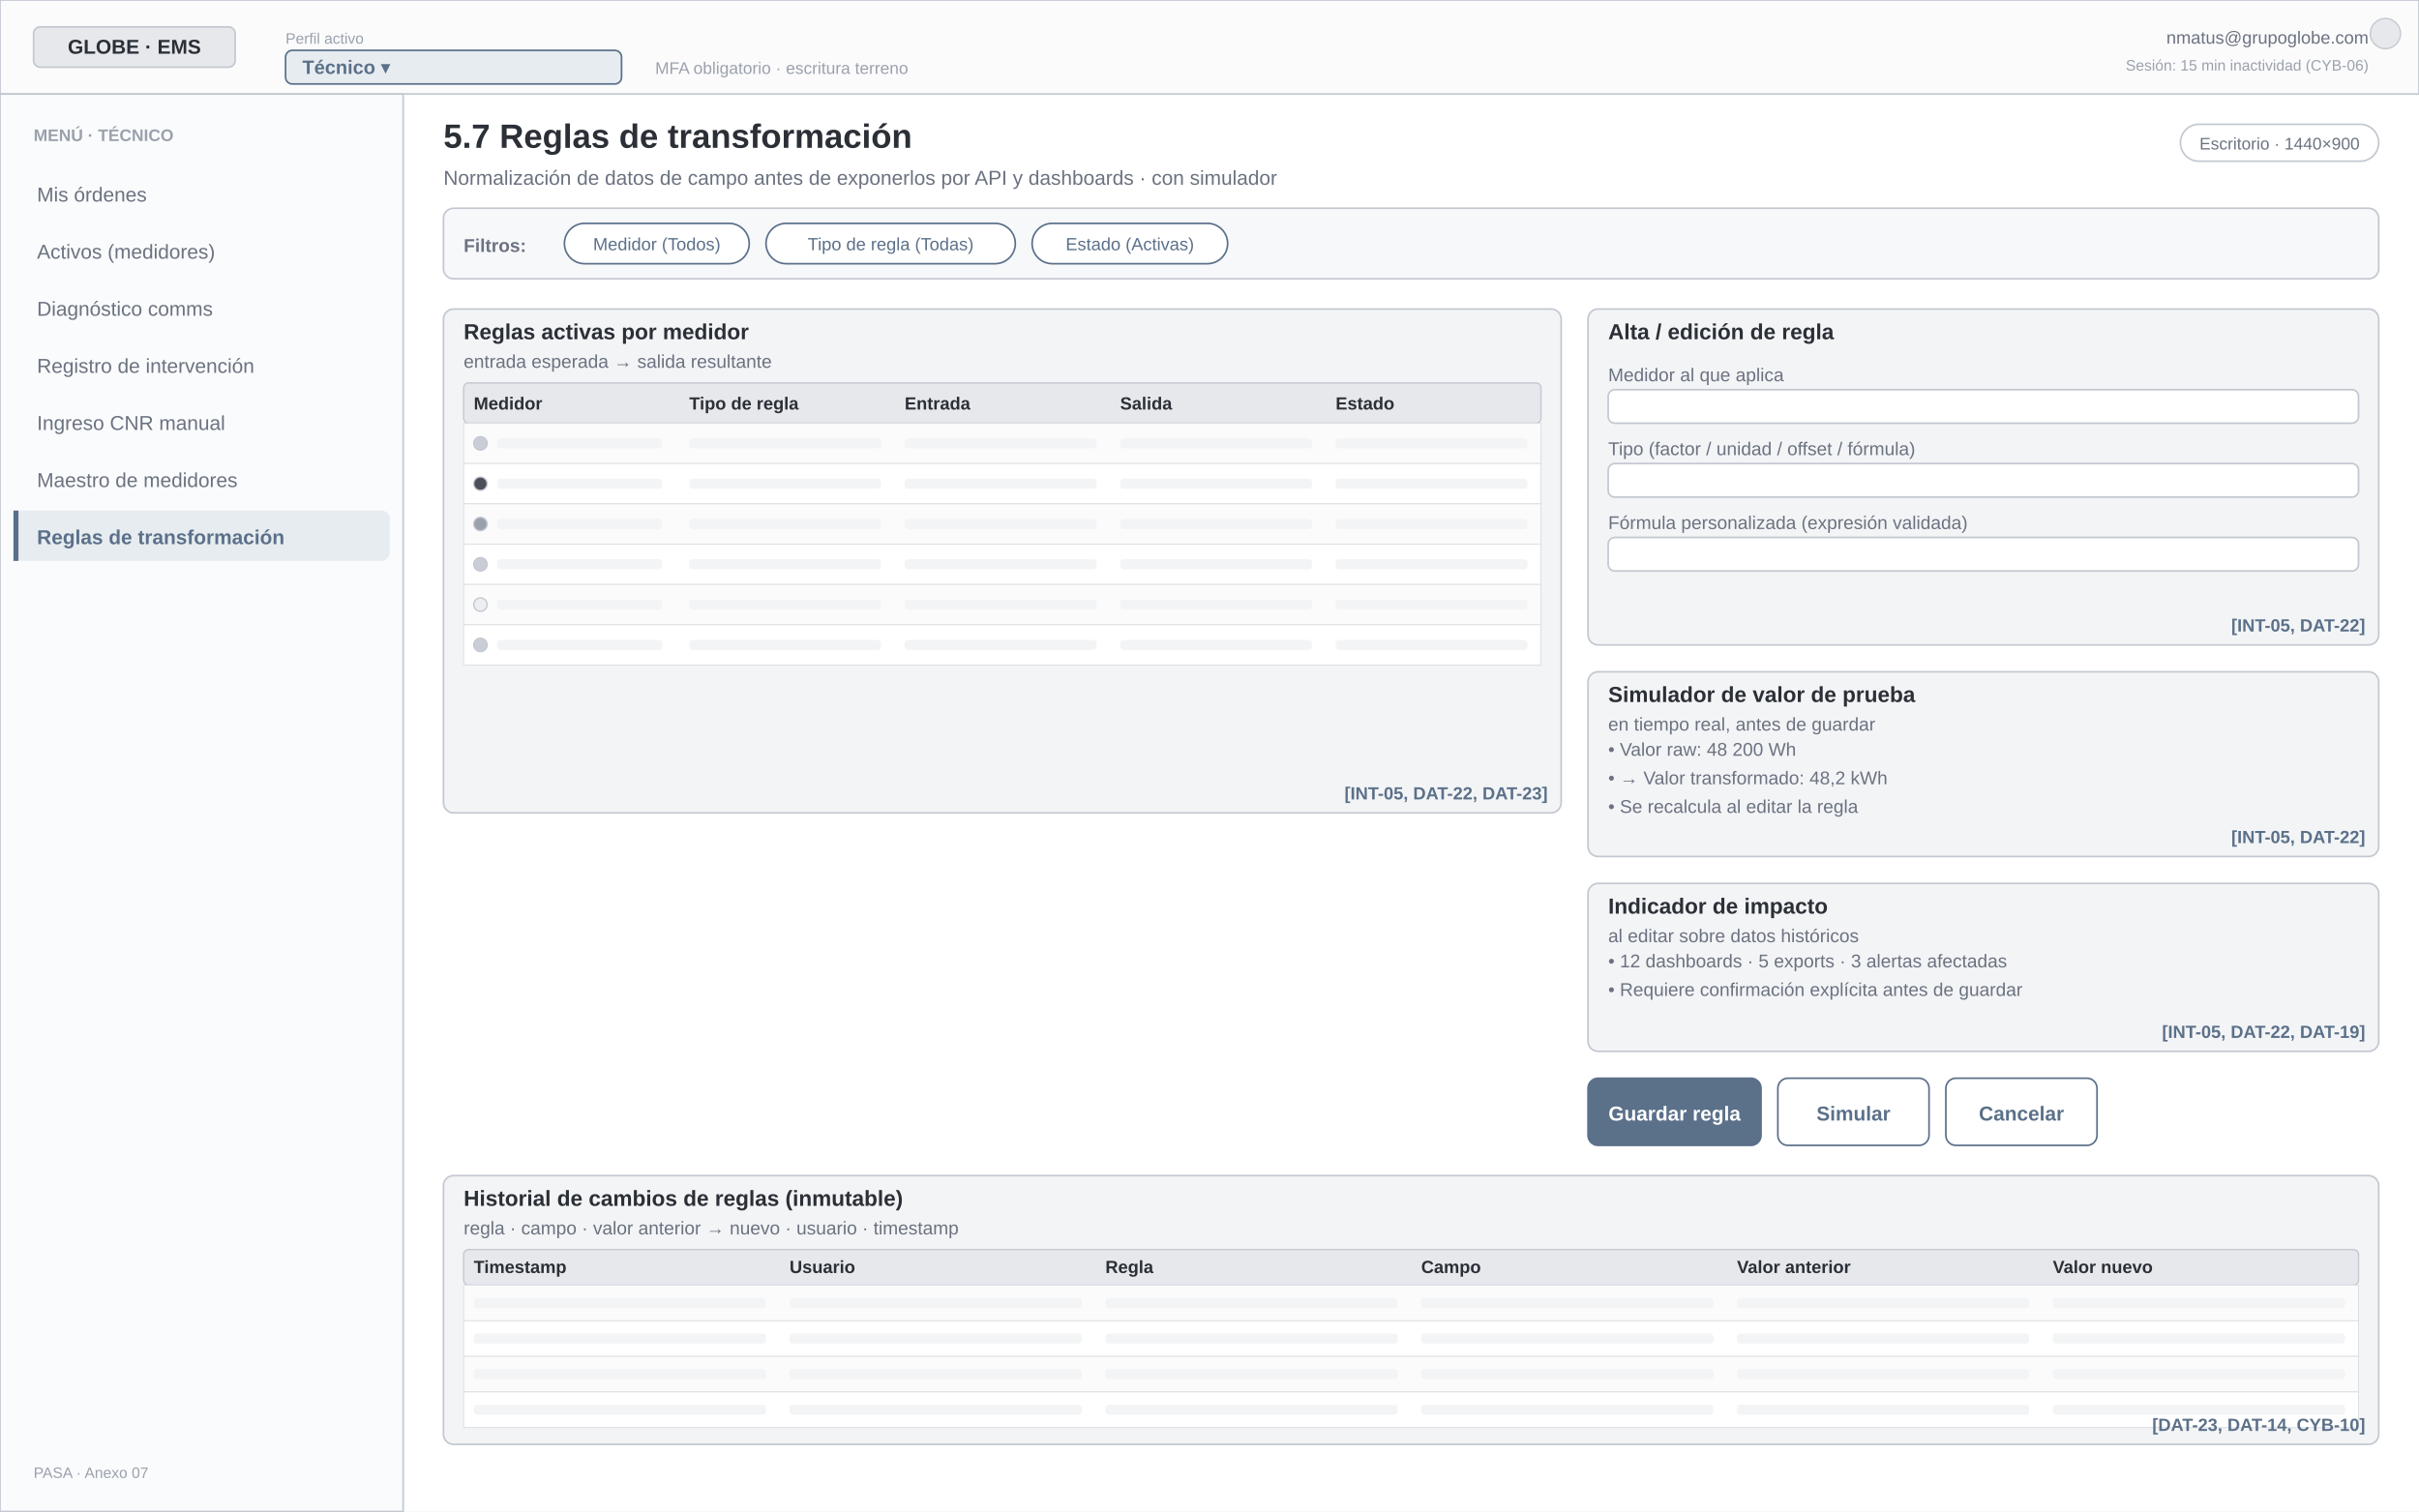
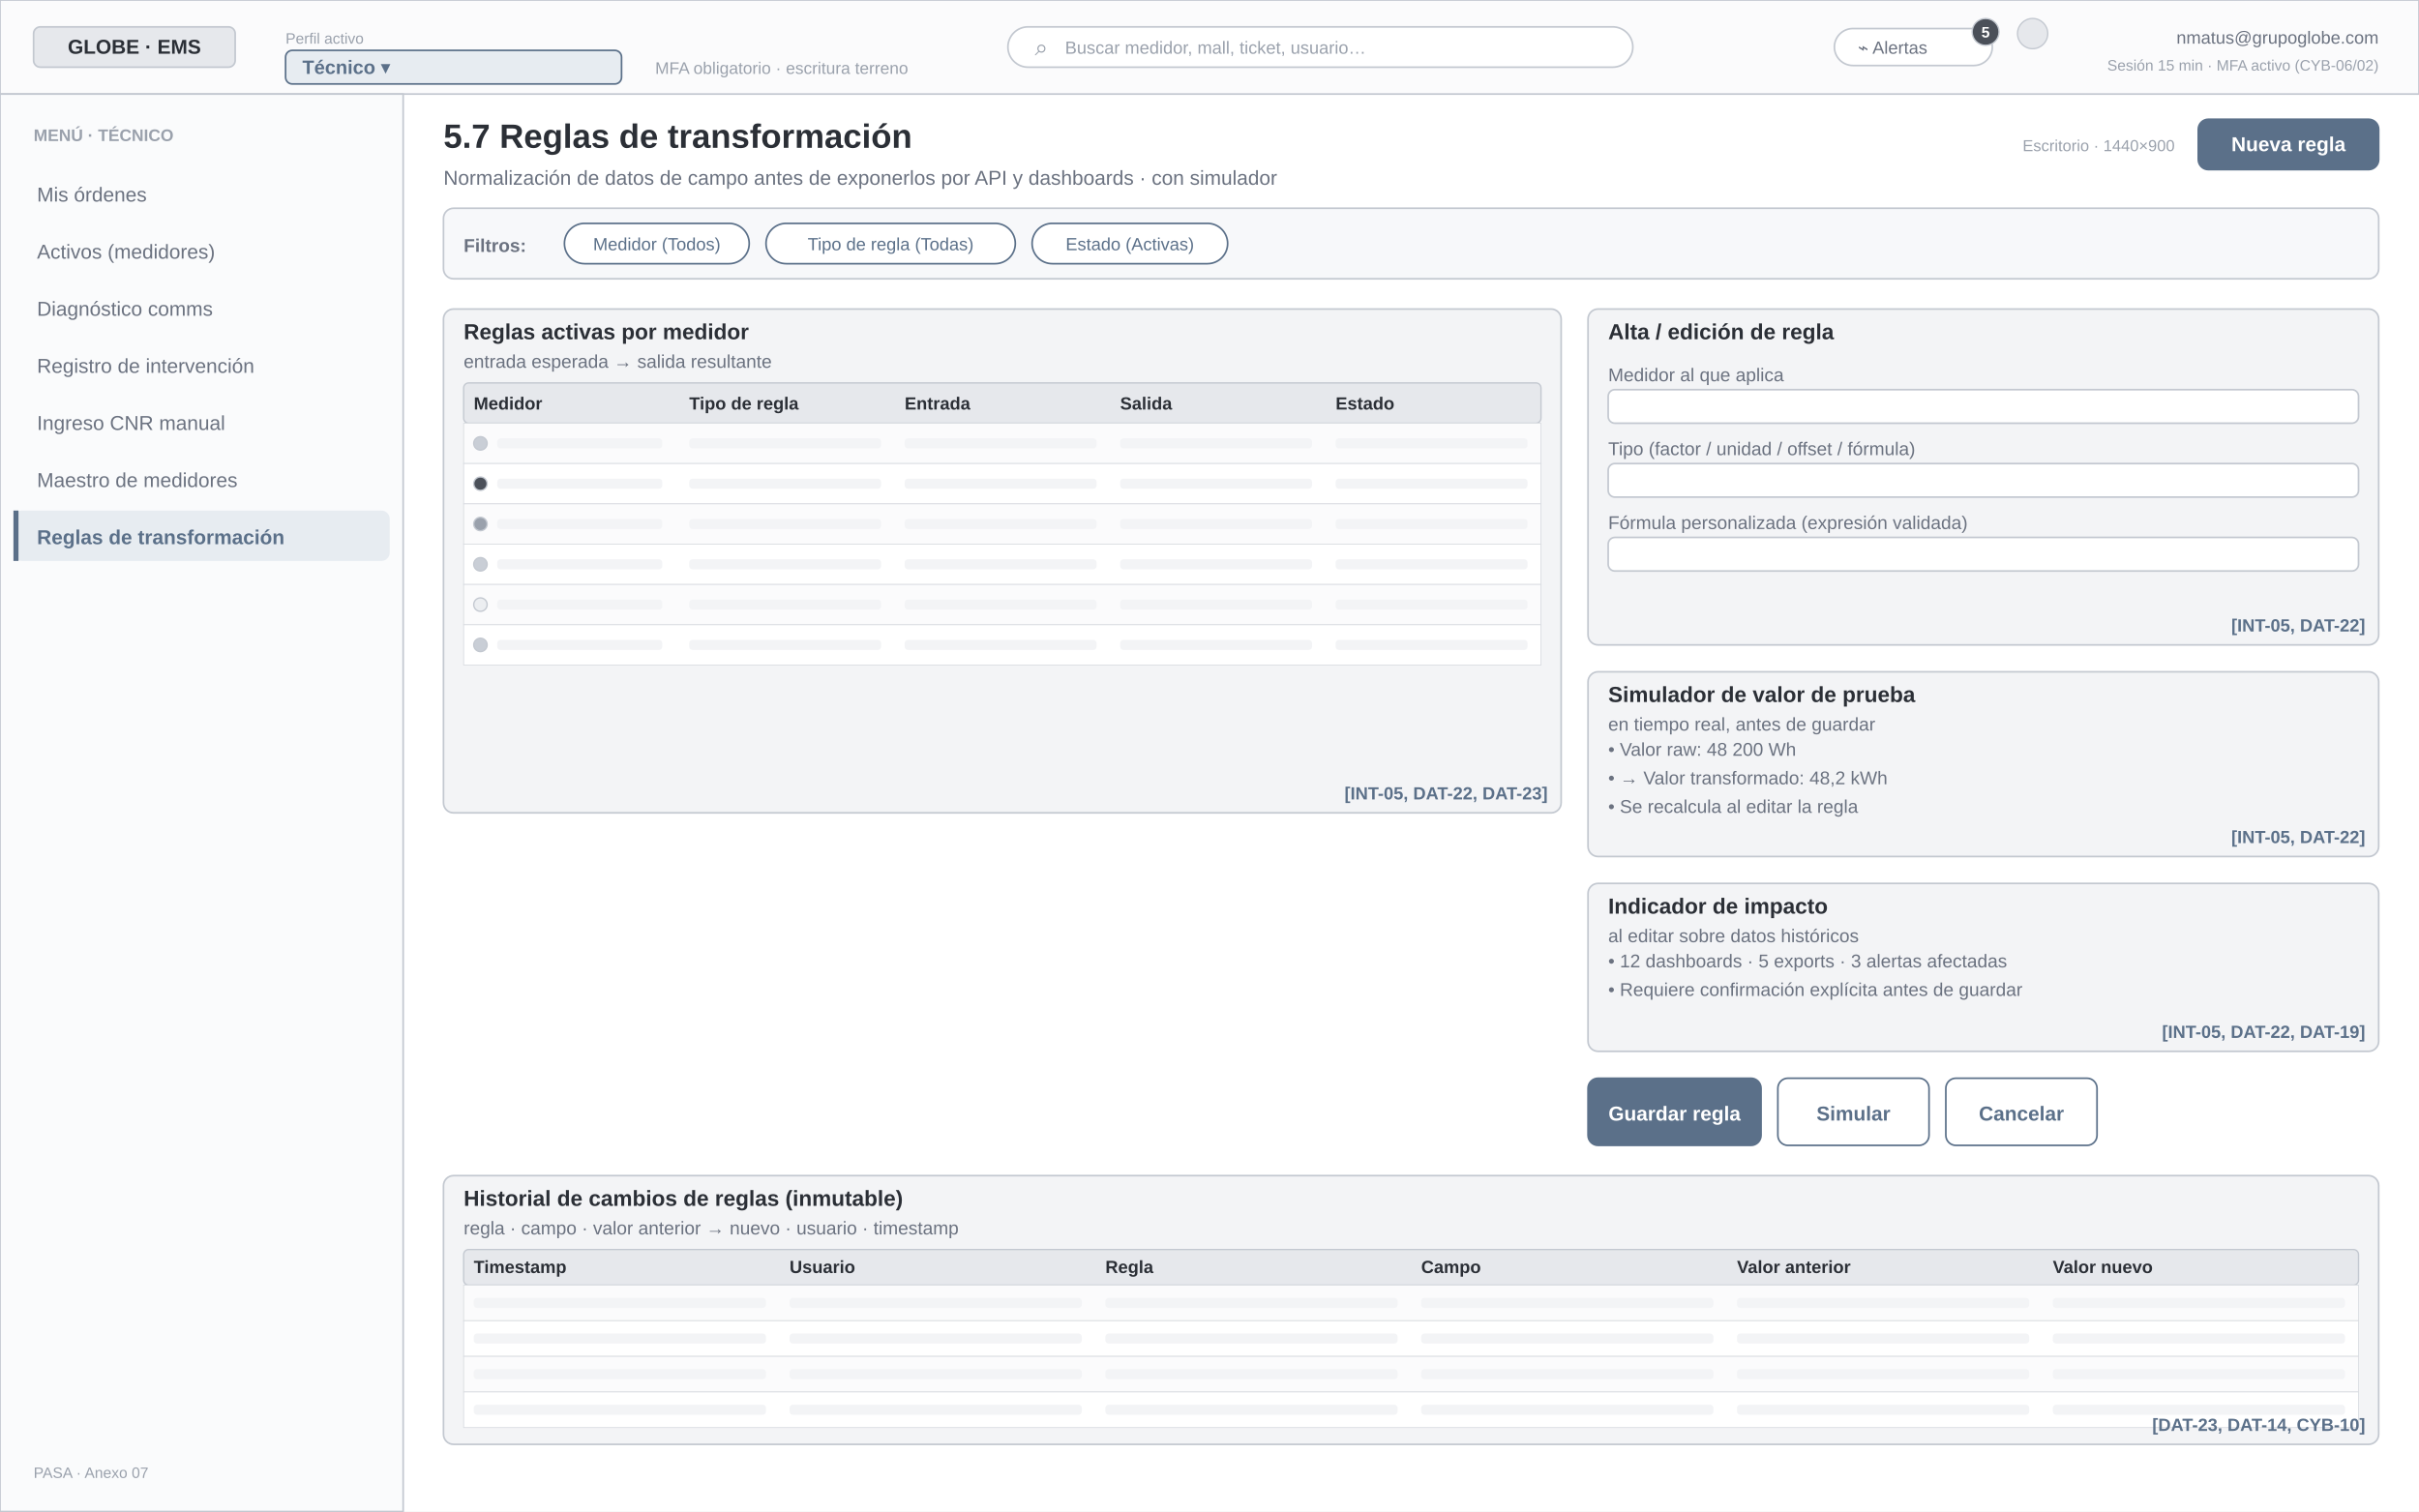
<svg xmlns="http://www.w3.org/2000/svg" viewBox="0 0 1440 900" width="1440" height="900" font-family="'Segoe UI', 'Helvetica Neue', Arial, sans-serif">
  <rect x="0" y="0" width="1440" height="900" rx="0" fill="#ffffff" stroke="none" stroke-width="1" />
  <rect x="0" y="0" width="1440" height="56" rx="0" fill="#fbfbfc" stroke="#c3c8d0" stroke-width="1" />
  <rect x="20" y="16" width="120" height="24" rx="4" fill="#e6e8ec" stroke="#c3c8d0" stroke-width="1" />
  <text x="80" y="32" font-family="'Segoe UI', 'Helvetica Neue', Arial, sans-serif" font-size="12" fill="#2b2f36" font-weight="700" text-anchor="middle">GLOBE · EMS</text>
  <text x="170" y="26" font-family="'Segoe UI', 'Helvetica Neue', Arial, sans-serif" font-size="9" fill="#9aa1ac" font-weight="normal" text-anchor="start">Perfil activo</text>
  <rect x="170" y="30" width="200" height="20" rx="4" fill="#e7ecf1" stroke="#5b7089" stroke-width="1" />
  <text x="180" y="44" font-family="'Segoe UI', 'Helvetica Neue', Arial, sans-serif" font-size="11.5" fill="#5b7089" font-weight="600" text-anchor="start">Técnico  ▾</text>
  <text x="390" y="44" font-family="'Segoe UI', 'Helvetica Neue', Arial, sans-serif" font-size="10" fill="#9aa1ac" font-weight="normal" text-anchor="start">MFA obligatorio · escritura terreno</text>
-   <text x="1410" y="26" font-family="'Segoe UI', 'Helvetica Neue', Arial, sans-serif" font-size="10.5" fill="#6b7280" font-weight="normal" text-anchor="end">nmatus@grupoglobe.com</text>
-   <text x="1410" y="42" font-family="'Segoe UI', 'Helvetica Neue', Arial, sans-serif" font-size="9" fill="#9aa1ac" font-weight="normal" text-anchor="end">Sesión: 15 min inactividad (CYB-06)</text>
-   <circle cx="1420" cy="20" r="9" fill="#e6e8ec" stroke="#c3c8d0" stroke-width="0.8" />
+   <rect x="600" y="16" width="372" height="24" rx="12" fill="#ffffff" stroke="#c3c8d0" stroke-width="1" />
+   <text x="616" y="33" font-family="'Segoe UI', 'Helvetica Neue', Arial, sans-serif" font-size="14" fill="#9aa1ac" font-weight="normal" text-anchor="start">⌕</text>
+   <text x="634" y="32" font-family="'Segoe UI', 'Helvetica Neue', Arial, sans-serif" font-size="10.5" fill="#9aa1ac" font-weight="normal" text-anchor="start">Buscar medidor, mall, ticket, usuario…</text>
+   <rect x="1092" y="17" width="94" height="22" rx="11" fill="#ffffff" stroke="#c3c8d0" stroke-width="1" />
+   <text x="1106" y="32" font-family="'Segoe UI', 'Helvetica Neue', Arial, sans-serif" font-size="10.5" fill="#6b7280" font-weight="normal" text-anchor="start">⌁ Alertas</text>
+   <circle cx="1182" cy="19" r="8" fill="#4b5059" stroke="#c3c8d0" stroke-width="0.8" />
+   <text x="1182" y="22.3" font-family="'Segoe UI', 'Helvetica Neue', Arial, sans-serif" font-size="9" fill="#ffffff" font-weight="700" text-anchor="middle">5</text>
+   <circle cx="1210" cy="20" r="9" fill="#e6e8ec" stroke="#c3c8d0" stroke-width="0.8" />
+   <text x="1416" y="26" font-family="'Segoe UI', 'Helvetica Neue', Arial, sans-serif" font-size="10.5" fill="#6b7280" font-weight="normal" text-anchor="end">nmatus@grupoglobe.com</text>
+   <text x="1416" y="42" font-family="'Segoe UI', 'Helvetica Neue', Arial, sans-serif" font-size="9" fill="#9aa1ac" font-weight="normal" text-anchor="end">Sesión 15 min · MFA activo (CYB-06/02)</text>
  <rect x="0" y="56" width="240" height="844" rx="0" fill="#fafbfc" stroke="#c3c8d0" stroke-width="1" />
  <text x="20" y="84" font-family="'Segoe UI', 'Helvetica Neue', Arial, sans-serif" font-size="10" fill="#9aa1ac" font-weight="700" text-anchor="start">MENÚ · TÉCNICO</text>
  <text x="22" y="120" font-family="'Segoe UI', 'Helvetica Neue', Arial, sans-serif" font-size="12" fill="#6b7280" font-weight="normal" text-anchor="start">Mis órdenes</text>
  <text x="22" y="154" font-family="'Segoe UI', 'Helvetica Neue', Arial, sans-serif" font-size="12" fill="#6b7280" font-weight="normal" text-anchor="start">Activos (medidores)</text>
  <text x="22" y="188" font-family="'Segoe UI', 'Helvetica Neue', Arial, sans-serif" font-size="12" fill="#6b7280" font-weight="normal" text-anchor="start">Diagnóstico comms</text>
  <text x="22" y="222" font-family="'Segoe UI', 'Helvetica Neue', Arial, sans-serif" font-size="12" fill="#6b7280" font-weight="normal" text-anchor="start">Registro de intervención</text>
  <text x="22" y="256" font-family="'Segoe UI', 'Helvetica Neue', Arial, sans-serif" font-size="12" fill="#6b7280" font-weight="normal" text-anchor="start">Ingreso CNR manual</text>
  <text x="22" y="290" font-family="'Segoe UI', 'Helvetica Neue', Arial, sans-serif" font-size="12" fill="#6b7280" font-weight="normal" text-anchor="start">Maestro de medidores</text>
  <rect x="8" y="304" width="224" height="30" rx="5" fill="#e7ecf1" stroke="none" stroke-width="1" />
  <rect x="8" y="304" width="3" height="30" rx="0" fill="#5b7089" stroke="none" stroke-width="1" />
  <text x="22" y="324" font-family="'Segoe UI', 'Helvetica Neue', Arial, sans-serif" font-size="12" fill="#5b7089" font-weight="700" text-anchor="start">Reglas de transformación</text>
  <text x="20" y="880" font-family="'Segoe UI', 'Helvetica Neue', Arial, sans-serif" font-size="9" fill="#9aa1ac" font-weight="normal" text-anchor="start">PASA · Anexo 07</text>
  <text x="264" y="88" font-family="'Segoe UI', 'Helvetica Neue', Arial, sans-serif" font-size="20" fill="#2b2f36" font-weight="700" text-anchor="start">5.7  Reglas de transformación</text>
-   <rect x="1298" y="74" width="118" height="22" rx="11" fill="#ffffff" stroke="#c3c8d0" stroke-width="1" />
-   <text x="1357" y="89" font-family="'Segoe UI', 'Helvetica Neue', Arial, sans-serif" font-size="10" fill="#6b7280" font-weight="normal" text-anchor="middle">Escritorio · 1440×900</text>
+   <rect x="1308.6" y="71" width="107.4" height="30" rx="6" fill="#5b7089" stroke="#5b7089" stroke-width="1" />
+   <text x="1362.3" y="90" font-family="'Segoe UI', 'Helvetica Neue', Arial, sans-serif" font-size="12" fill="#ffffff" font-weight="700" text-anchor="middle">Nueva regla</text>
+   <text x="1294.6" y="90" font-family="'Segoe UI', 'Helvetica Neue', Arial, sans-serif" font-size="9.5" fill="#9aa1ac" font-weight="normal" text-anchor="end">Escritorio · 1440×900</text>
  <text x="264" y="110" font-family="'Segoe UI', 'Helvetica Neue', Arial, sans-serif" font-size="12" fill="#6b7280" font-weight="normal" text-anchor="start">Normalización de datos de campo antes de exponerlos por API y dashboards · con simulador</text>
  <rect x="264" y="124" width="1152" height="42" rx="6" fill="#f7f8fa" stroke="#c3c8d0" stroke-width="1" />
  <text x="276" y="150" font-family="'Segoe UI', 'Helvetica Neue', Arial, sans-serif" font-size="11" fill="#6b7280" font-weight="700" text-anchor="start">Filtros:</text>
  <rect x="336" y="133" width="110.0" height="24" rx="12" fill="#ffffff" stroke="#5b7089" stroke-width="1" />
  <text x="391.0" y="149" font-family="'Segoe UI', 'Helvetica Neue', Arial, sans-serif" font-size="10.5" fill="#5b7089" font-weight="normal" text-anchor="middle">Medidor (Todos)</text>
  <rect x="456.0" y="133" width="148.4" height="24" rx="12" fill="#ffffff" stroke="#5b7089" stroke-width="1" />
  <text x="530.2" y="149" font-family="'Segoe UI', 'Helvetica Neue', Arial, sans-serif" font-size="10.5" fill="#5b7089" font-weight="normal" text-anchor="middle">Tipo de regla (Todas)</text>
  <rect x="614.4" y="133" width="116.4" height="24" rx="12" fill="#ffffff" stroke="#5b7089" stroke-width="1" />
  <text x="672.6" y="149" font-family="'Segoe UI', 'Helvetica Neue', Arial, sans-serif" font-size="10.5" fill="#5b7089" font-weight="normal" text-anchor="middle">Estado (Activas)</text>
  <rect x="264.0" y="184" width="665.333" height="300" rx="6" fill="#f3f4f6" stroke="#c3c8d0" stroke-width="1" />
  <text x="276.0" y="202" font-family="'Segoe UI', 'Helvetica Neue', Arial, sans-serif" font-size="13" fill="#2b2f36" font-weight="700" text-anchor="start">Reglas activas por medidor</text>
  <text x="276.0" y="219" font-family="'Segoe UI', 'Helvetica Neue', Arial, sans-serif" font-size="11" fill="#6b7280" font-weight="normal" text-anchor="start">entrada esperada → salida resultante</text>
  <rect x="276.0" y="228" width="641.333" height="24" rx="3" fill="#e6e8ec" stroke="#c3c8d0" stroke-width="0.8" />
  <text x="282.0" y="243.84" font-family="'Segoe UI', 'Helvetica Neue', Arial, sans-serif" font-size="10.5" fill="#2b2f36" font-weight="700" text-anchor="start">Medidor</text>
  <text x="410.267" y="243.84" font-family="'Segoe UI', 'Helvetica Neue', Arial, sans-serif" font-size="10.5" fill="#2b2f36" font-weight="700" text-anchor="start">Tipo de regla</text>
  <text x="538.533" y="243.84" font-family="'Segoe UI', 'Helvetica Neue', Arial, sans-serif" font-size="10.5" fill="#2b2f36" font-weight="700" text-anchor="start">Entrada</text>
  <text x="666.8" y="243.84" font-family="'Segoe UI', 'Helvetica Neue', Arial, sans-serif" font-size="10.5" fill="#2b2f36" font-weight="700" text-anchor="start">Salida</text>
  <text x="795.067" y="243.84" font-family="'Segoe UI', 'Helvetica Neue', Arial, sans-serif" font-size="10.5" fill="#2b2f36" font-weight="700" text-anchor="start">Estado</text>
  <rect x="276.0" y="252" width="641.333" height="24" rx="0" fill="#fbfbfc" stroke="#d9dce1" stroke-width="0.5" />
  <circle cx="286.0" cy="264.0" r="4" fill="#c9ced6" stroke="#c3c8d0" stroke-width="0.8" />
  <rect x="296.0" y="261.0" width="98.267" height="6" rx="2" fill="#f3f4f6" stroke="none" stroke-width="1" />
  <rect x="410.267" y="261.0" width="114.267" height="6" rx="2" fill="#f3f4f6" stroke="none" stroke-width="1" />
  <rect x="538.533" y="261.0" width="114.267" height="6" rx="2" fill="#f3f4f6" stroke="none" stroke-width="1" />
  <rect x="666.8" y="261.0" width="114.267" height="6" rx="2" fill="#f3f4f6" stroke="none" stroke-width="1" />
  <rect x="795.067" y="261.0" width="114.267" height="6" rx="2" fill="#f3f4f6" stroke="none" stroke-width="1" />
  <rect x="276.0" y="276" width="641.333" height="24" rx="0" fill="#ffffff" stroke="#d9dce1" stroke-width="0.5" />
  <circle cx="286.0" cy="288.0" r="4" fill="#4b5059" stroke="#c3c8d0" stroke-width="0.8" />
  <rect x="296.0" y="285.0" width="98.267" height="6" rx="2" fill="#f3f4f6" stroke="none" stroke-width="1" />
  <rect x="410.267" y="285.0" width="114.267" height="6" rx="2" fill="#f3f4f6" stroke="none" stroke-width="1" />
  <rect x="538.533" y="285.0" width="114.267" height="6" rx="2" fill="#f3f4f6" stroke="none" stroke-width="1" />
  <rect x="666.8" y="285.0" width="114.267" height="6" rx="2" fill="#f3f4f6" stroke="none" stroke-width="1" />
  <rect x="795.067" y="285.0" width="114.267" height="6" rx="2" fill="#f3f4f6" stroke="none" stroke-width="1" />
  <rect x="276.0" y="300" width="641.333" height="24" rx="0" fill="#fbfbfc" stroke="#d9dce1" stroke-width="0.5" />
  <circle cx="286.0" cy="312.0" r="4" fill="#9aa1ac" stroke="#c3c8d0" stroke-width="0.8" />
  <rect x="296.0" y="309.0" width="98.267" height="6" rx="2" fill="#f3f4f6" stroke="none" stroke-width="1" />
  <rect x="410.267" y="309.0" width="114.267" height="6" rx="2" fill="#f3f4f6" stroke="none" stroke-width="1" />
  <rect x="538.533" y="309.0" width="114.267" height="6" rx="2" fill="#f3f4f6" stroke="none" stroke-width="1" />
  <rect x="666.8" y="309.0" width="114.267" height="6" rx="2" fill="#f3f4f6" stroke="none" stroke-width="1" />
  <rect x="795.067" y="309.0" width="114.267" height="6" rx="2" fill="#f3f4f6" stroke="none" stroke-width="1" />
  <rect x="276.0" y="324" width="641.333" height="24" rx="0" fill="#ffffff" stroke="#d9dce1" stroke-width="0.5" />
  <circle cx="286.0" cy="336.0" r="4" fill="#c9ced6" stroke="#c3c8d0" stroke-width="0.8" />
  <rect x="296.0" y="333.0" width="98.267" height="6" rx="2" fill="#f3f4f6" stroke="none" stroke-width="1" />
  <rect x="410.267" y="333.0" width="114.267" height="6" rx="2" fill="#f3f4f6" stroke="none" stroke-width="1" />
  <rect x="538.533" y="333.0" width="114.267" height="6" rx="2" fill="#f3f4f6" stroke="none" stroke-width="1" />
  <rect x="666.8" y="333.0" width="114.267" height="6" rx="2" fill="#f3f4f6" stroke="none" stroke-width="1" />
  <rect x="795.067" y="333.0" width="114.267" height="6" rx="2" fill="#f3f4f6" stroke="none" stroke-width="1" />
  <rect x="276.0" y="348" width="641.333" height="24" rx="0" fill="#fbfbfc" stroke="#d9dce1" stroke-width="0.5" />
  <circle cx="286.0" cy="360.0" r="4" fill="#eceef1" stroke="#c3c8d0" stroke-width="0.8" />
  <rect x="296.0" y="357.0" width="98.267" height="6" rx="2" fill="#f3f4f6" stroke="none" stroke-width="1" />
  <rect x="410.267" y="357.0" width="114.267" height="6" rx="2" fill="#f3f4f6" stroke="none" stroke-width="1" />
  <rect x="538.533" y="357.0" width="114.267" height="6" rx="2" fill="#f3f4f6" stroke="none" stroke-width="1" />
  <rect x="666.8" y="357.0" width="114.267" height="6" rx="2" fill="#f3f4f6" stroke="none" stroke-width="1" />
  <rect x="795.067" y="357.0" width="114.267" height="6" rx="2" fill="#f3f4f6" stroke="none" stroke-width="1" />
  <rect x="276.0" y="372" width="641.333" height="24" rx="0" fill="#ffffff" stroke="#d9dce1" stroke-width="0.5" />
  <circle cx="286.0" cy="384.0" r="4" fill="#c9ced6" stroke="#c3c8d0" stroke-width="0.8" />
  <rect x="296.0" y="381.0" width="98.267" height="6" rx="2" fill="#f3f4f6" stroke="none" stroke-width="1" />
  <rect x="410.267" y="381.0" width="114.267" height="6" rx="2" fill="#f3f4f6" stroke="none" stroke-width="1" />
  <rect x="538.533" y="381.0" width="114.267" height="6" rx="2" fill="#f3f4f6" stroke="none" stroke-width="1" />
  <rect x="666.8" y="381.0" width="114.267" height="6" rx="2" fill="#f3f4f6" stroke="none" stroke-width="1" />
  <rect x="795.067" y="381.0" width="114.267" height="6" rx="2" fill="#f3f4f6" stroke="none" stroke-width="1" />
  <text x="921.333" y="476" font-family="'Segoe UI', 'Helvetica Neue', Arial, sans-serif" font-size="10.5" fill="#5b7089" font-weight="600" text-anchor="end">[INT-05, DAT-22, DAT-23]</text>
  <rect x="945.333" y="184" width="470.667" height="200" rx="6" fill="#f3f4f6" stroke="#c3c8d0" stroke-width="1" />
  <text x="957.333" y="202" font-family="'Segoe UI', 'Helvetica Neue', Arial, sans-serif" font-size="13" fill="#2b2f36" font-weight="700" text-anchor="start">Alta / edición de regla</text>
  <text x="957.333" y="227" font-family="'Segoe UI', 'Helvetica Neue', Arial, sans-serif" font-size="11" fill="#6b7280" font-weight="normal" text-anchor="start">Medidor al que aplica</text>
  <rect x="957.333" y="232" width="446.667" height="20" rx="4" fill="#ffffff" stroke="#c3c8d0" stroke-width="1" />
  <text x="957.333" y="271" font-family="'Segoe UI', 'Helvetica Neue', Arial, sans-serif" font-size="11" fill="#6b7280" font-weight="normal" text-anchor="start">Tipo (factor / unidad / offset / fórmula)</text>
  <rect x="957.333" y="276" width="446.667" height="20" rx="4" fill="#ffffff" stroke="#c3c8d0" stroke-width="1" />
  <text x="957.333" y="315" font-family="'Segoe UI', 'Helvetica Neue', Arial, sans-serif" font-size="11" fill="#6b7280" font-weight="normal" text-anchor="start">Fórmula personalizada (expresión validada)</text>
  <rect x="957.333" y="320" width="446.667" height="20" rx="4" fill="#ffffff" stroke="#c3c8d0" stroke-width="1" />
  <text x="1408.0" y="376" font-family="'Segoe UI', 'Helvetica Neue', Arial, sans-serif" font-size="10.5" fill="#5b7089" font-weight="600" text-anchor="end">[INT-05, DAT-22]</text>
  <rect x="945.333" y="400" width="470.667" height="110" rx="6" fill="#f3f4f6" stroke="#c3c8d0" stroke-width="1" />
  <text x="957.333" y="418" font-family="'Segoe UI', 'Helvetica Neue', Arial, sans-serif" font-size="13" fill="#2b2f36" font-weight="700" text-anchor="start">Simulador de valor de prueba</text>
  <text x="957.333" y="435" font-family="'Segoe UI', 'Helvetica Neue', Arial, sans-serif" font-size="11" fill="#6b7280" font-weight="normal" text-anchor="start">en tiempo real, antes de guardar</text>
  <text x="957.333" y="450" font-family="'Segoe UI', 'Helvetica Neue', Arial, sans-serif" font-size="11" fill="#6b7280" font-weight="normal" text-anchor="start">• Valor raw: 48 200 Wh</text>
  <text x="957.333" y="467" font-family="'Segoe UI', 'Helvetica Neue', Arial, sans-serif" font-size="11" fill="#6b7280" font-weight="normal" text-anchor="start">• → Valor transformado: 48,2 kWh</text>
  <text x="957.333" y="484" font-family="'Segoe UI', 'Helvetica Neue', Arial, sans-serif" font-size="11" fill="#6b7280" font-weight="normal" text-anchor="start">• Se recalcula al editar la regla</text>
  <text x="1408.0" y="502" font-family="'Segoe UI', 'Helvetica Neue', Arial, sans-serif" font-size="10.5" fill="#5b7089" font-weight="600" text-anchor="end">[INT-05, DAT-22]</text>
  <rect x="945.333" y="526" width="470.667" height="100" rx="6" fill="#f3f4f6" stroke="#c3c8d0" stroke-width="1" />
  <text x="957.333" y="544" font-family="'Segoe UI', 'Helvetica Neue', Arial, sans-serif" font-size="13" fill="#2b2f36" font-weight="700" text-anchor="start">Indicador de impacto</text>
  <text x="957.333" y="561" font-family="'Segoe UI', 'Helvetica Neue', Arial, sans-serif" font-size="11" fill="#6b7280" font-weight="normal" text-anchor="start">al editar sobre datos históricos</text>
  <text x="957.333" y="576" font-family="'Segoe UI', 'Helvetica Neue', Arial, sans-serif" font-size="11" fill="#6b7280" font-weight="normal" text-anchor="start">• 12 dashboards · 5 exports · 3 alertas afectadas</text>
  <text x="957.333" y="593" font-family="'Segoe UI', 'Helvetica Neue', Arial, sans-serif" font-size="11" fill="#6b7280" font-weight="normal" text-anchor="start">• Requiere confirmación explícita antes de guardar</text>
  <text x="1408.0" y="618" font-family="'Segoe UI', 'Helvetica Neue', Arial, sans-serif" font-size="10.5" fill="#5b7089" font-weight="600" text-anchor="end">[INT-05, DAT-22, DAT-19]</text>
  <rect x="945.333" y="642" width="103" height="40" rx="6" fill="#5b7089" stroke="#5b7089" stroke-width="1" />
  <text x="996.833" y="667.2" font-family="'Segoe UI', 'Helvetica Neue', Arial, sans-serif" font-size="12" fill="#ffffff" font-weight="600" text-anchor="middle">Guardar regla</text>
  <rect x="1058.333" y="642" width="90" height="40" rx="6" fill="#ffffff" stroke="#5b7089" stroke-width="1" />
  <text x="1103.333" y="667.2" font-family="'Segoe UI', 'Helvetica Neue', Arial, sans-serif" font-size="12" fill="#5b7089" font-weight="600" text-anchor="middle">Simular</text>
  <rect x="1158.333" y="642" width="90" height="40" rx="6" fill="#ffffff" stroke="#5b7089" stroke-width="1" />
  <text x="1203.333" y="667.2" font-family="'Segoe UI', 'Helvetica Neue', Arial, sans-serif" font-size="12" fill="#5b7089" font-weight="600" text-anchor="middle">Cancelar</text>
  <rect x="264.0" y="700" width="1152.0" height="160" rx="6" fill="#f3f4f6" stroke="#c3c8d0" stroke-width="1" />
  <text x="276.0" y="718" font-family="'Segoe UI', 'Helvetica Neue', Arial, sans-serif" font-size="13" fill="#2b2f36" font-weight="700" text-anchor="start">Historial de cambios de reglas (inmutable)</text>
  <text x="276.0" y="735" font-family="'Segoe UI', 'Helvetica Neue', Arial, sans-serif" font-size="11" fill="#6b7280" font-weight="normal" text-anchor="start">regla · campo · valor anterior → nuevo · usuario · timestamp</text>
  <rect x="276.0" y="744" width="1128.0" height="21.2" rx="3" fill="#e6e8ec" stroke="#c3c8d0" stroke-width="0.8" />
  <text x="282.0" y="757.992" font-family="'Segoe UI', 'Helvetica Neue', Arial, sans-serif" font-size="10.5" fill="#2b2f36" font-weight="700" text-anchor="start">Timestamp</text>
  <text x="470.0" y="757.992" font-family="'Segoe UI', 'Helvetica Neue', Arial, sans-serif" font-size="10.5" fill="#2b2f36" font-weight="700" text-anchor="start">Usuario</text>
  <text x="658.0" y="757.992" font-family="'Segoe UI', 'Helvetica Neue', Arial, sans-serif" font-size="10.5" fill="#2b2f36" font-weight="700" text-anchor="start">Regla</text>
  <text x="846.0" y="757.992" font-family="'Segoe UI', 'Helvetica Neue', Arial, sans-serif" font-size="10.5" fill="#2b2f36" font-weight="700" text-anchor="start">Campo</text>
  <text x="1034.0" y="757.992" font-family="'Segoe UI', 'Helvetica Neue', Arial, sans-serif" font-size="10.5" fill="#2b2f36" font-weight="700" text-anchor="start">Valor anterior</text>
  <text x="1222.0" y="757.992" font-family="'Segoe UI', 'Helvetica Neue', Arial, sans-serif" font-size="10.5" fill="#2b2f36" font-weight="700" text-anchor="start">Valor nuevo</text>
  <rect x="276.0" y="765.2" width="1128.0" height="21.2" rx="0" fill="#fbfbfc" stroke="#d9dce1" stroke-width="0.5" />
  <rect x="282.0" y="772.8" width="174.0" height="6" rx="2" fill="#f3f4f6" stroke="none" stroke-width="1" />
  <rect x="470.0" y="772.8" width="174.0" height="6" rx="2" fill="#f3f4f6" stroke="none" stroke-width="1" />
  <rect x="658.0" y="772.8" width="174.0" height="6" rx="2" fill="#f3f4f6" stroke="none" stroke-width="1" />
  <rect x="846.0" y="772.8" width="174.0" height="6" rx="2" fill="#f3f4f6" stroke="none" stroke-width="1" />
  <rect x="1034.0" y="772.8" width="174.0" height="6" rx="2" fill="#f3f4f6" stroke="none" stroke-width="1" />
  <rect x="1222.0" y="772.8" width="174.0" height="6" rx="2" fill="#f3f4f6" stroke="none" stroke-width="1" />
  <rect x="276.0" y="786.4" width="1128.0" height="21.2" rx="0" fill="#ffffff" stroke="#d9dce1" stroke-width="0.5" />
  <rect x="282.0" y="794.0" width="174.0" height="6" rx="2" fill="#f3f4f6" stroke="none" stroke-width="1" />
  <rect x="470.0" y="794.0" width="174.0" height="6" rx="2" fill="#f3f4f6" stroke="none" stroke-width="1" />
  <rect x="658.0" y="794.0" width="174.0" height="6" rx="2" fill="#f3f4f6" stroke="none" stroke-width="1" />
  <rect x="846.0" y="794.0" width="174.0" height="6" rx="2" fill="#f3f4f6" stroke="none" stroke-width="1" />
  <rect x="1034.0" y="794.0" width="174.0" height="6" rx="2" fill="#f3f4f6" stroke="none" stroke-width="1" />
  <rect x="1222.0" y="794.0" width="174.0" height="6" rx="2" fill="#f3f4f6" stroke="none" stroke-width="1" />
  <rect x="276.0" y="807.6" width="1128.0" height="21.2" rx="0" fill="#fbfbfc" stroke="#d9dce1" stroke-width="0.5" />
  <rect x="282.0" y="815.2" width="174.0" height="6" rx="2" fill="#f3f4f6" stroke="none" stroke-width="1" />
  <rect x="470.0" y="815.2" width="174.0" height="6" rx="2" fill="#f3f4f6" stroke="none" stroke-width="1" />
  <rect x="658.0" y="815.2" width="174.0" height="6" rx="2" fill="#f3f4f6" stroke="none" stroke-width="1" />
  <rect x="846.0" y="815.2" width="174.0" height="6" rx="2" fill="#f3f4f6" stroke="none" stroke-width="1" />
  <rect x="1034.0" y="815.2" width="174.0" height="6" rx="2" fill="#f3f4f6" stroke="none" stroke-width="1" />
  <rect x="1222.0" y="815.2" width="174.0" height="6" rx="2" fill="#f3f4f6" stroke="none" stroke-width="1" />
  <rect x="276.0" y="828.8" width="1128.0" height="21.2" rx="0" fill="#ffffff" stroke="#d9dce1" stroke-width="0.5" />
  <rect x="282.0" y="836.4" width="174.0" height="6" rx="2" fill="#f3f4f6" stroke="none" stroke-width="1" />
  <rect x="470.0" y="836.4" width="174.0" height="6" rx="2" fill="#f3f4f6" stroke="none" stroke-width="1" />
  <rect x="658.0" y="836.4" width="174.0" height="6" rx="2" fill="#f3f4f6" stroke="none" stroke-width="1" />
  <rect x="846.0" y="836.4" width="174.0" height="6" rx="2" fill="#f3f4f6" stroke="none" stroke-width="1" />
  <rect x="1034.0" y="836.4" width="174.0" height="6" rx="2" fill="#f3f4f6" stroke="none" stroke-width="1" />
  <rect x="1222.0" y="836.4" width="174.0" height="6" rx="2" fill="#f3f4f6" stroke="none" stroke-width="1" />
  <text x="1408.0" y="852" font-family="'Segoe UI', 'Helvetica Neue', Arial, sans-serif" font-size="10.5" fill="#5b7089" font-weight="600" text-anchor="end">[DAT-23, DAT-14, CYB-10]</text>
</svg>
